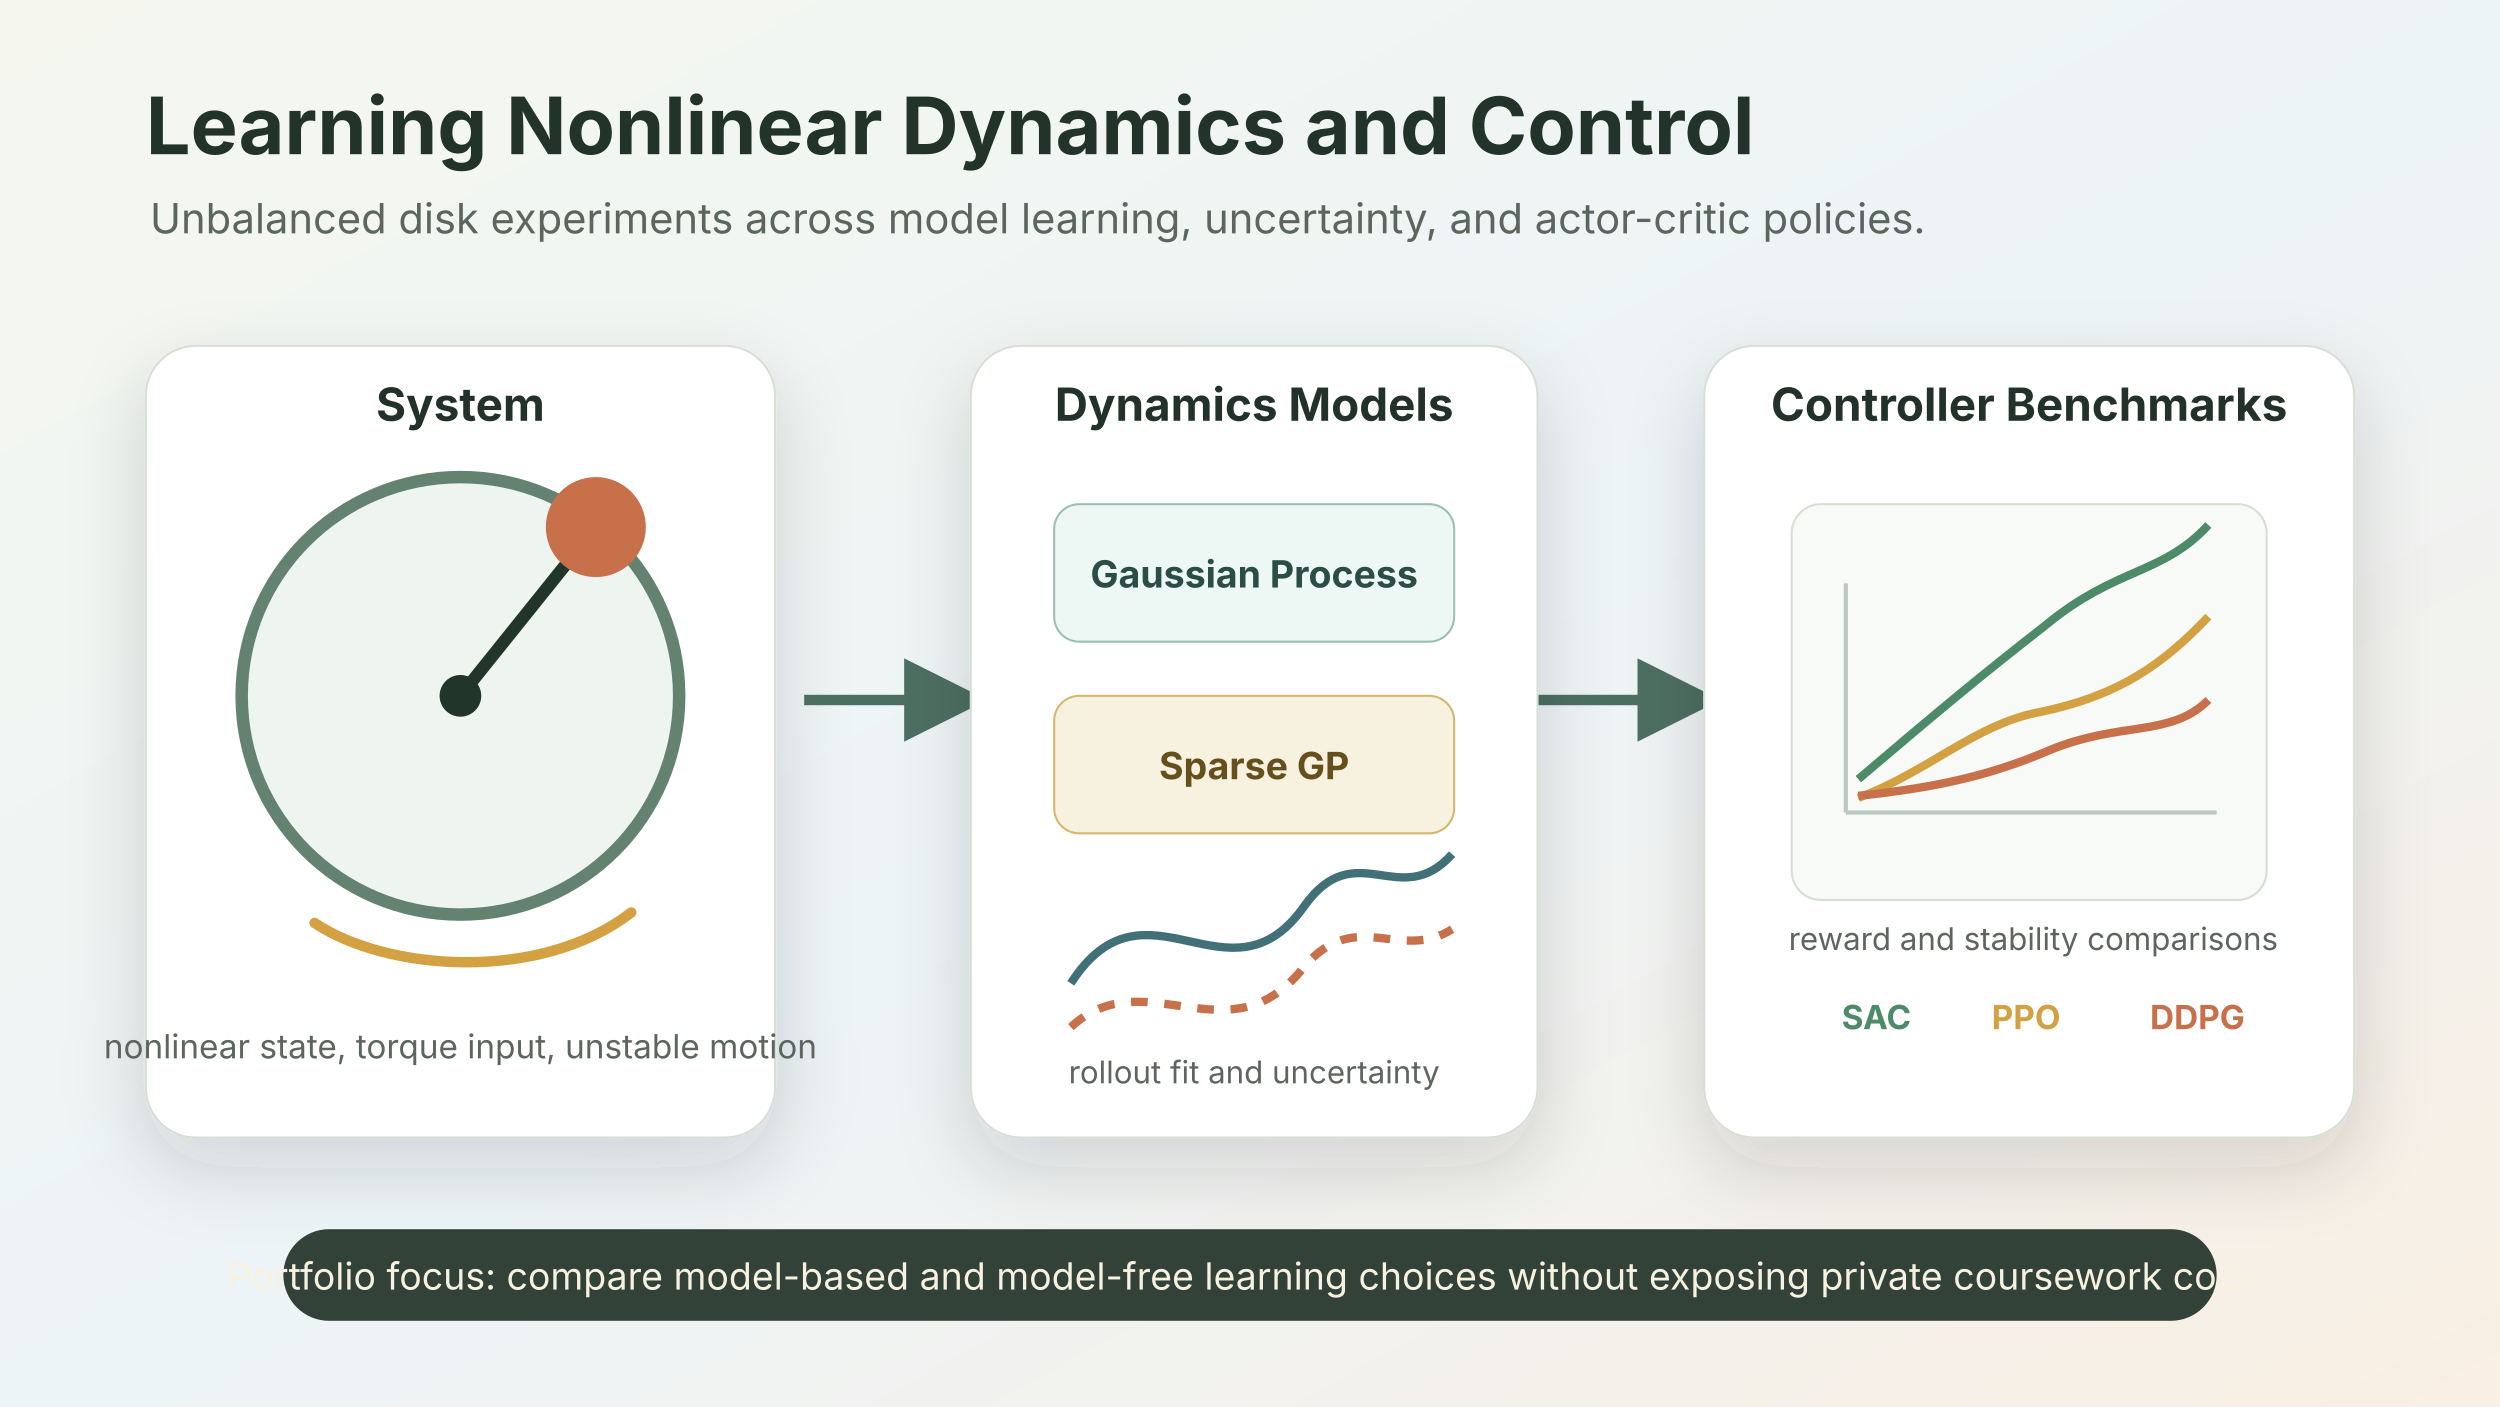
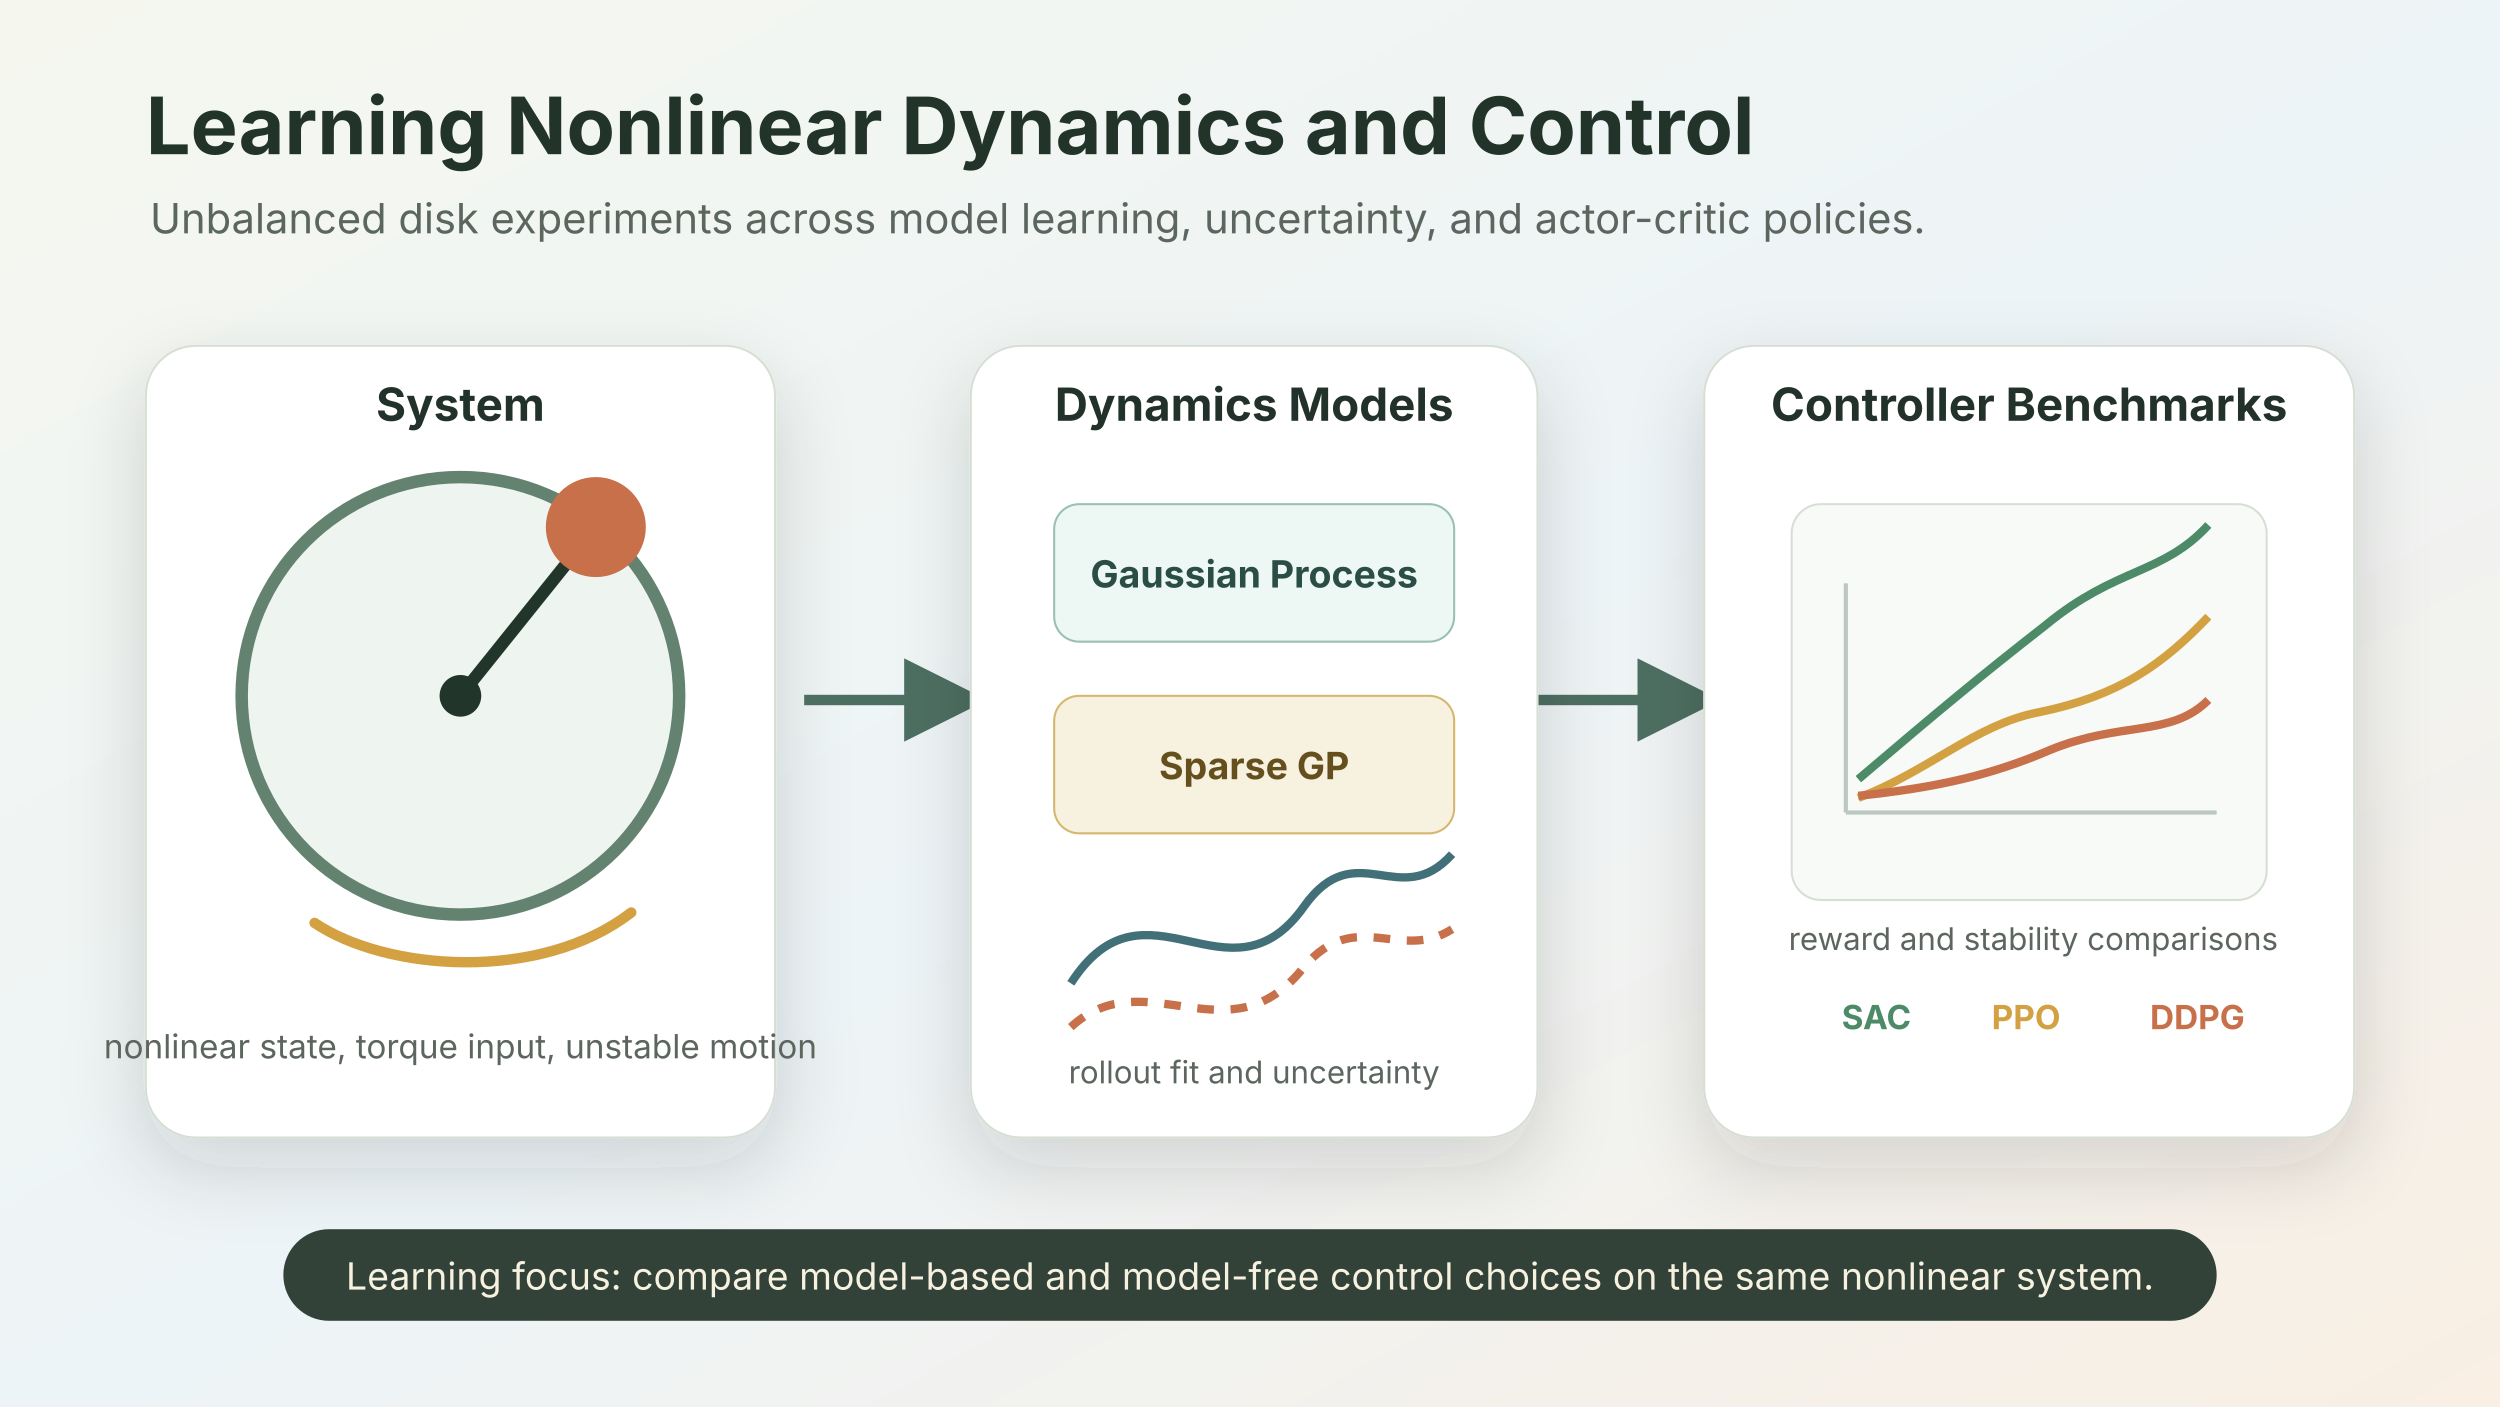
<svg xmlns="http://www.w3.org/2000/svg" viewBox="0 0 1200 675" role="img" aria-labelledby="title desc">
  <defs>
    <linearGradient id="bg" x1="0" y1="0" x2="1" y2="1">
      <stop offset="0" stop-color="#f5f7ef" />
      <stop offset="0.52" stop-color="#edf4f7" />
      <stop offset="1" stop-color="#f9efe3" />
    </linearGradient>
    <filter id="shadow" x="-20%" y="-20%" width="140%" height="140%">
      <feDropShadow dx="0" dy="14" stdDeviation="18" flood-color="#2c3026" flood-opacity="0.16" />
    </filter>
    <marker id="arrow" viewBox="0 0 10 10" refX="8" refY="5" markerWidth="8" markerHeight="8" orient="auto-start-reverse">
      <path d="M 0 0 L 10 5 L 0 10 z" fill="#4d6f61" />
    </marker>
  </defs>
  <rect width="1200" height="675" fill="url(#bg)" />
  <text x="70" y="74" fill="#223329" font-family="Inter, Arial, sans-serif" font-size="38" font-weight="700">Learning Nonlinear Dynamics and Control</text>
  <text x="72" y="112" fill="#5b665e" font-family="Inter, Arial, sans-serif" font-size="20">Unbalanced disk experiments across model learning, uncertainty, and actor-critic policies.</text>
  <g filter="url(#shadow)">
    <rect x="70" y="166" width="302" height="380" rx="24" fill="#ffffff" stroke="#d7dfd4" />
    <circle cx="221" cy="334" r="105" fill="#eef5f0" stroke="#63836f" stroke-width="6" />
    <circle cx="221" cy="334" r="10" fill="#20362c" />
    <line x1="221" y1="334" x2="286" y2="253" stroke="#20362c" stroke-width="6" stroke-linecap="round" />
    <circle cx="286" cy="253" r="24" fill="#c76f4a" />
    <path d="M151 443 C185 466 259 472 303 438" fill="none" stroke="#d3a143" stroke-width="5" stroke-linecap="round" />
    <text x="221" y="202" text-anchor="middle" fill="#223329" font-family="Inter, Arial, sans-serif" font-size="22" font-weight="700">System</text>
    <text x="221" y="508" text-anchor="middle" fill="#5b665e" font-family="Inter, Arial, sans-serif" font-size="16">nonlinear state, torque input, unstable motion</text>
  </g>
  <g fill="none" stroke="#4d6f61" stroke-width="5" marker-end="url(#arrow)">
    <path d="M386 336 H466" />
    <path d="M738 336 H818" />
  </g>
  <g filter="url(#shadow)" font-family="Inter, Arial, sans-serif">
    <rect x="466" y="166" width="272" height="380" rx="24" fill="#ffffff" stroke="#d7dfd4" />
    <text x="602" y="202" text-anchor="middle" fill="#223329" font-size="22" font-weight="700">Dynamics Models</text>
    <rect x="506" y="242" width="192" height="66" rx="12" fill="#edf7f4" stroke="#9ac0b3" />
    <text x="602" y="282" text-anchor="middle" fill="#294d44" font-size="18" font-weight="700">Gaussian Process</text>
    <rect x="506" y="334" width="192" height="66" rx="12" fill="#f7f1df" stroke="#d6b76f" />
    <text x="602" y="374" text-anchor="middle" fill="#654f1e" font-size="18" font-weight="700">Sparse GP</text>
    <path d="M514 472 C550 416 590 486 626 435 C651 400 672 438 697 410" fill="none" stroke="#426f79" stroke-width="4" />
    <path d="M514 493 C550 460 590 510 626 464 C651 435 672 462 697 446" fill="none" stroke="#c76f4a" stroke-width="4" stroke-dasharray="8 8" />
    <text x="602" y="520" text-anchor="middle" fill="#5b665e" font-size="15">rollout fit and uncertainty</text>
  </g>
  <g filter="url(#shadow)" font-family="Inter, Arial, sans-serif">
    <rect x="818" y="166" width="312" height="380" rx="24" fill="#ffffff" stroke="#d7dfd4" />
    <text x="974" y="202" text-anchor="middle" fill="#223329" font-size="22" font-weight="700">Controller Benchmarks</text>
    <rect x="860" y="242" width="228" height="190" rx="14" fill="#f8faf8" stroke="#d7dfd4" />
    <path d="M886 390 H1064" stroke="#bbc7c0" stroke-width="2" />
    <path d="M886 280 V390" stroke="#bbc7c0" stroke-width="2" />
    <path d="M892 374 C932 340 950 325 982 300 C1016 272 1038 276 1060 252" fill="none" stroke="#4d8a68" stroke-width="4" />
    <path d="M892 383 C926 370 948 348 978 342 C1018 334 1039 318 1060 296" fill="none" stroke="#d3a143" stroke-width="4" />
    <path d="M892 382 C930 378 956 372 984 360 C1018 346 1042 354 1060 336" fill="none" stroke="#c76f4a" stroke-width="4" />
    <text x="976" y="456" text-anchor="middle" fill="#5b665e" font-size="15">reward and stability comparisons</text>
    <text x="884" y="494" fill="#4d8a68" font-size="16" font-weight="700">SAC</text>
    <text x="956" y="494" fill="#d3a143" font-size="16" font-weight="700">PPO</text>
    <text x="1032" y="494" fill="#c76f4a" font-size="16" font-weight="700">DDPG</text>
  </g>
  <g font-family="Inter, Arial, sans-serif">
    <rect x="136" y="590" width="928" height="44" rx="22" fill="#223329" opacity="0.92" />
-     <text x="600" y="619" text-anchor="middle" fill="#f7f1df" font-size="18">Portfolio focus: compare model-based and model-free learning choices without exposing private coursework code.</text>
+     <text x="600" y="619" text-anchor="middle" fill="#f7f1df" font-size="18">Learning focus: compare model-based and model-free control choices on the same nonlinear system.</text>
  </g>
</svg>
